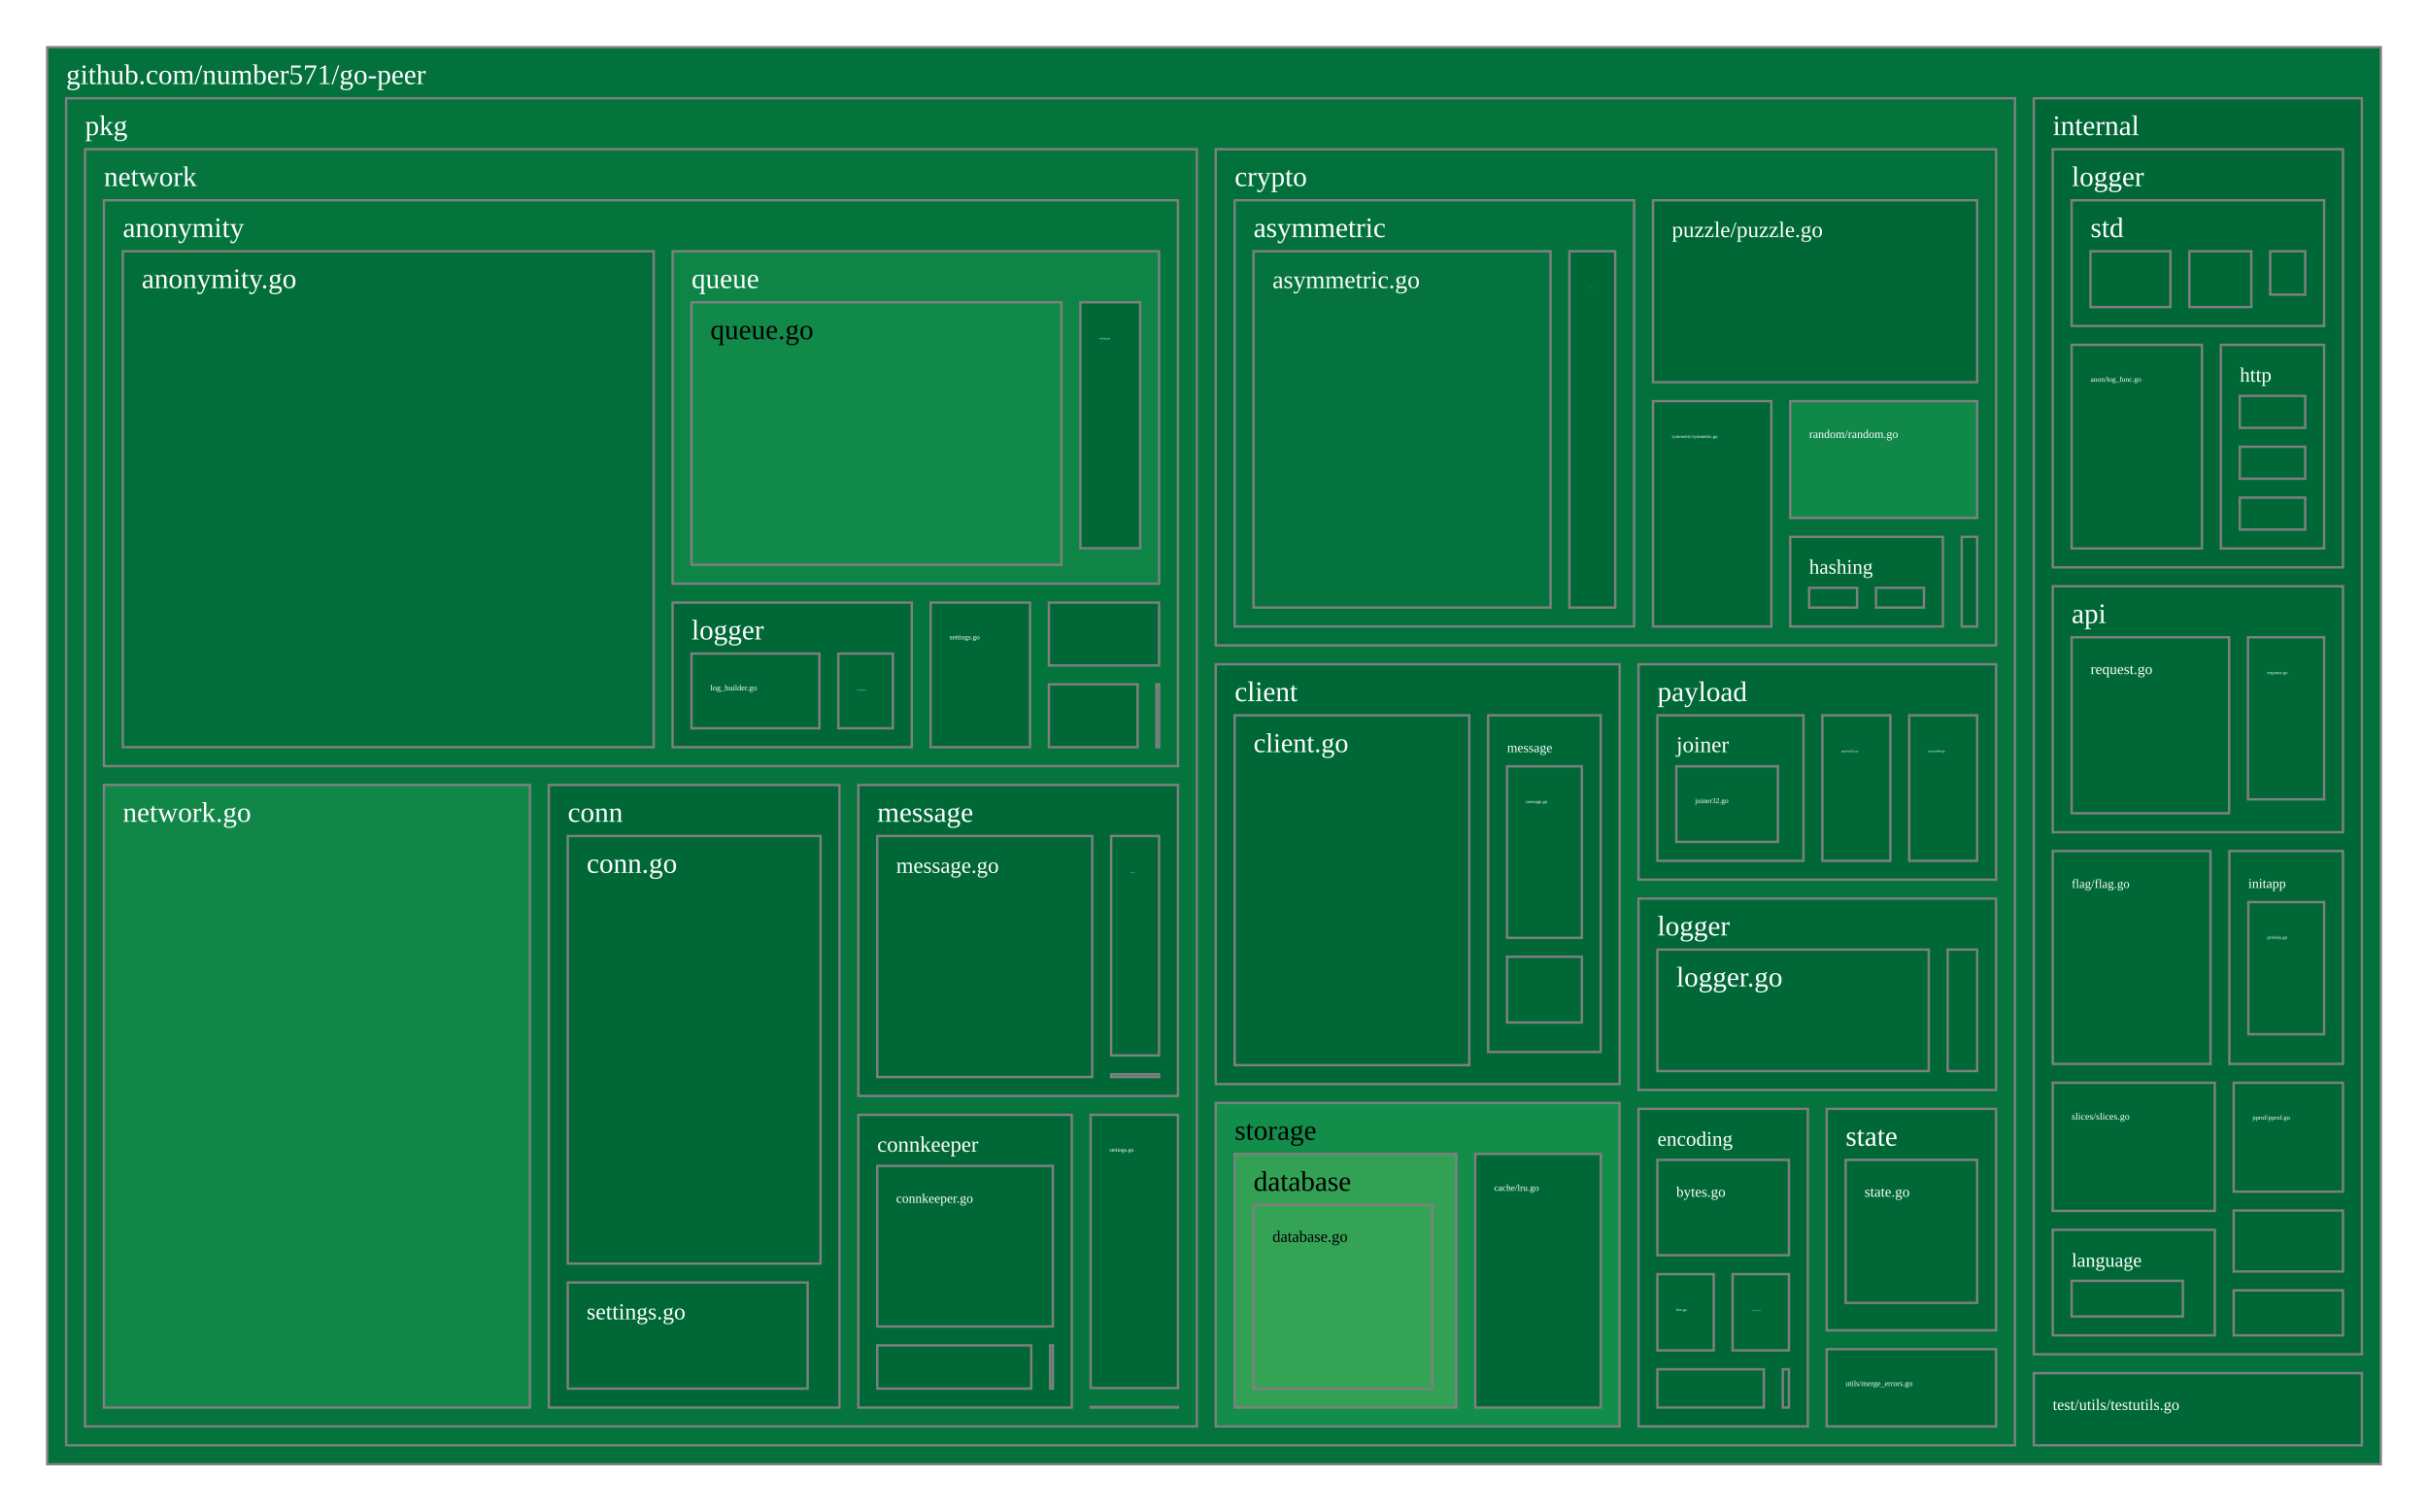
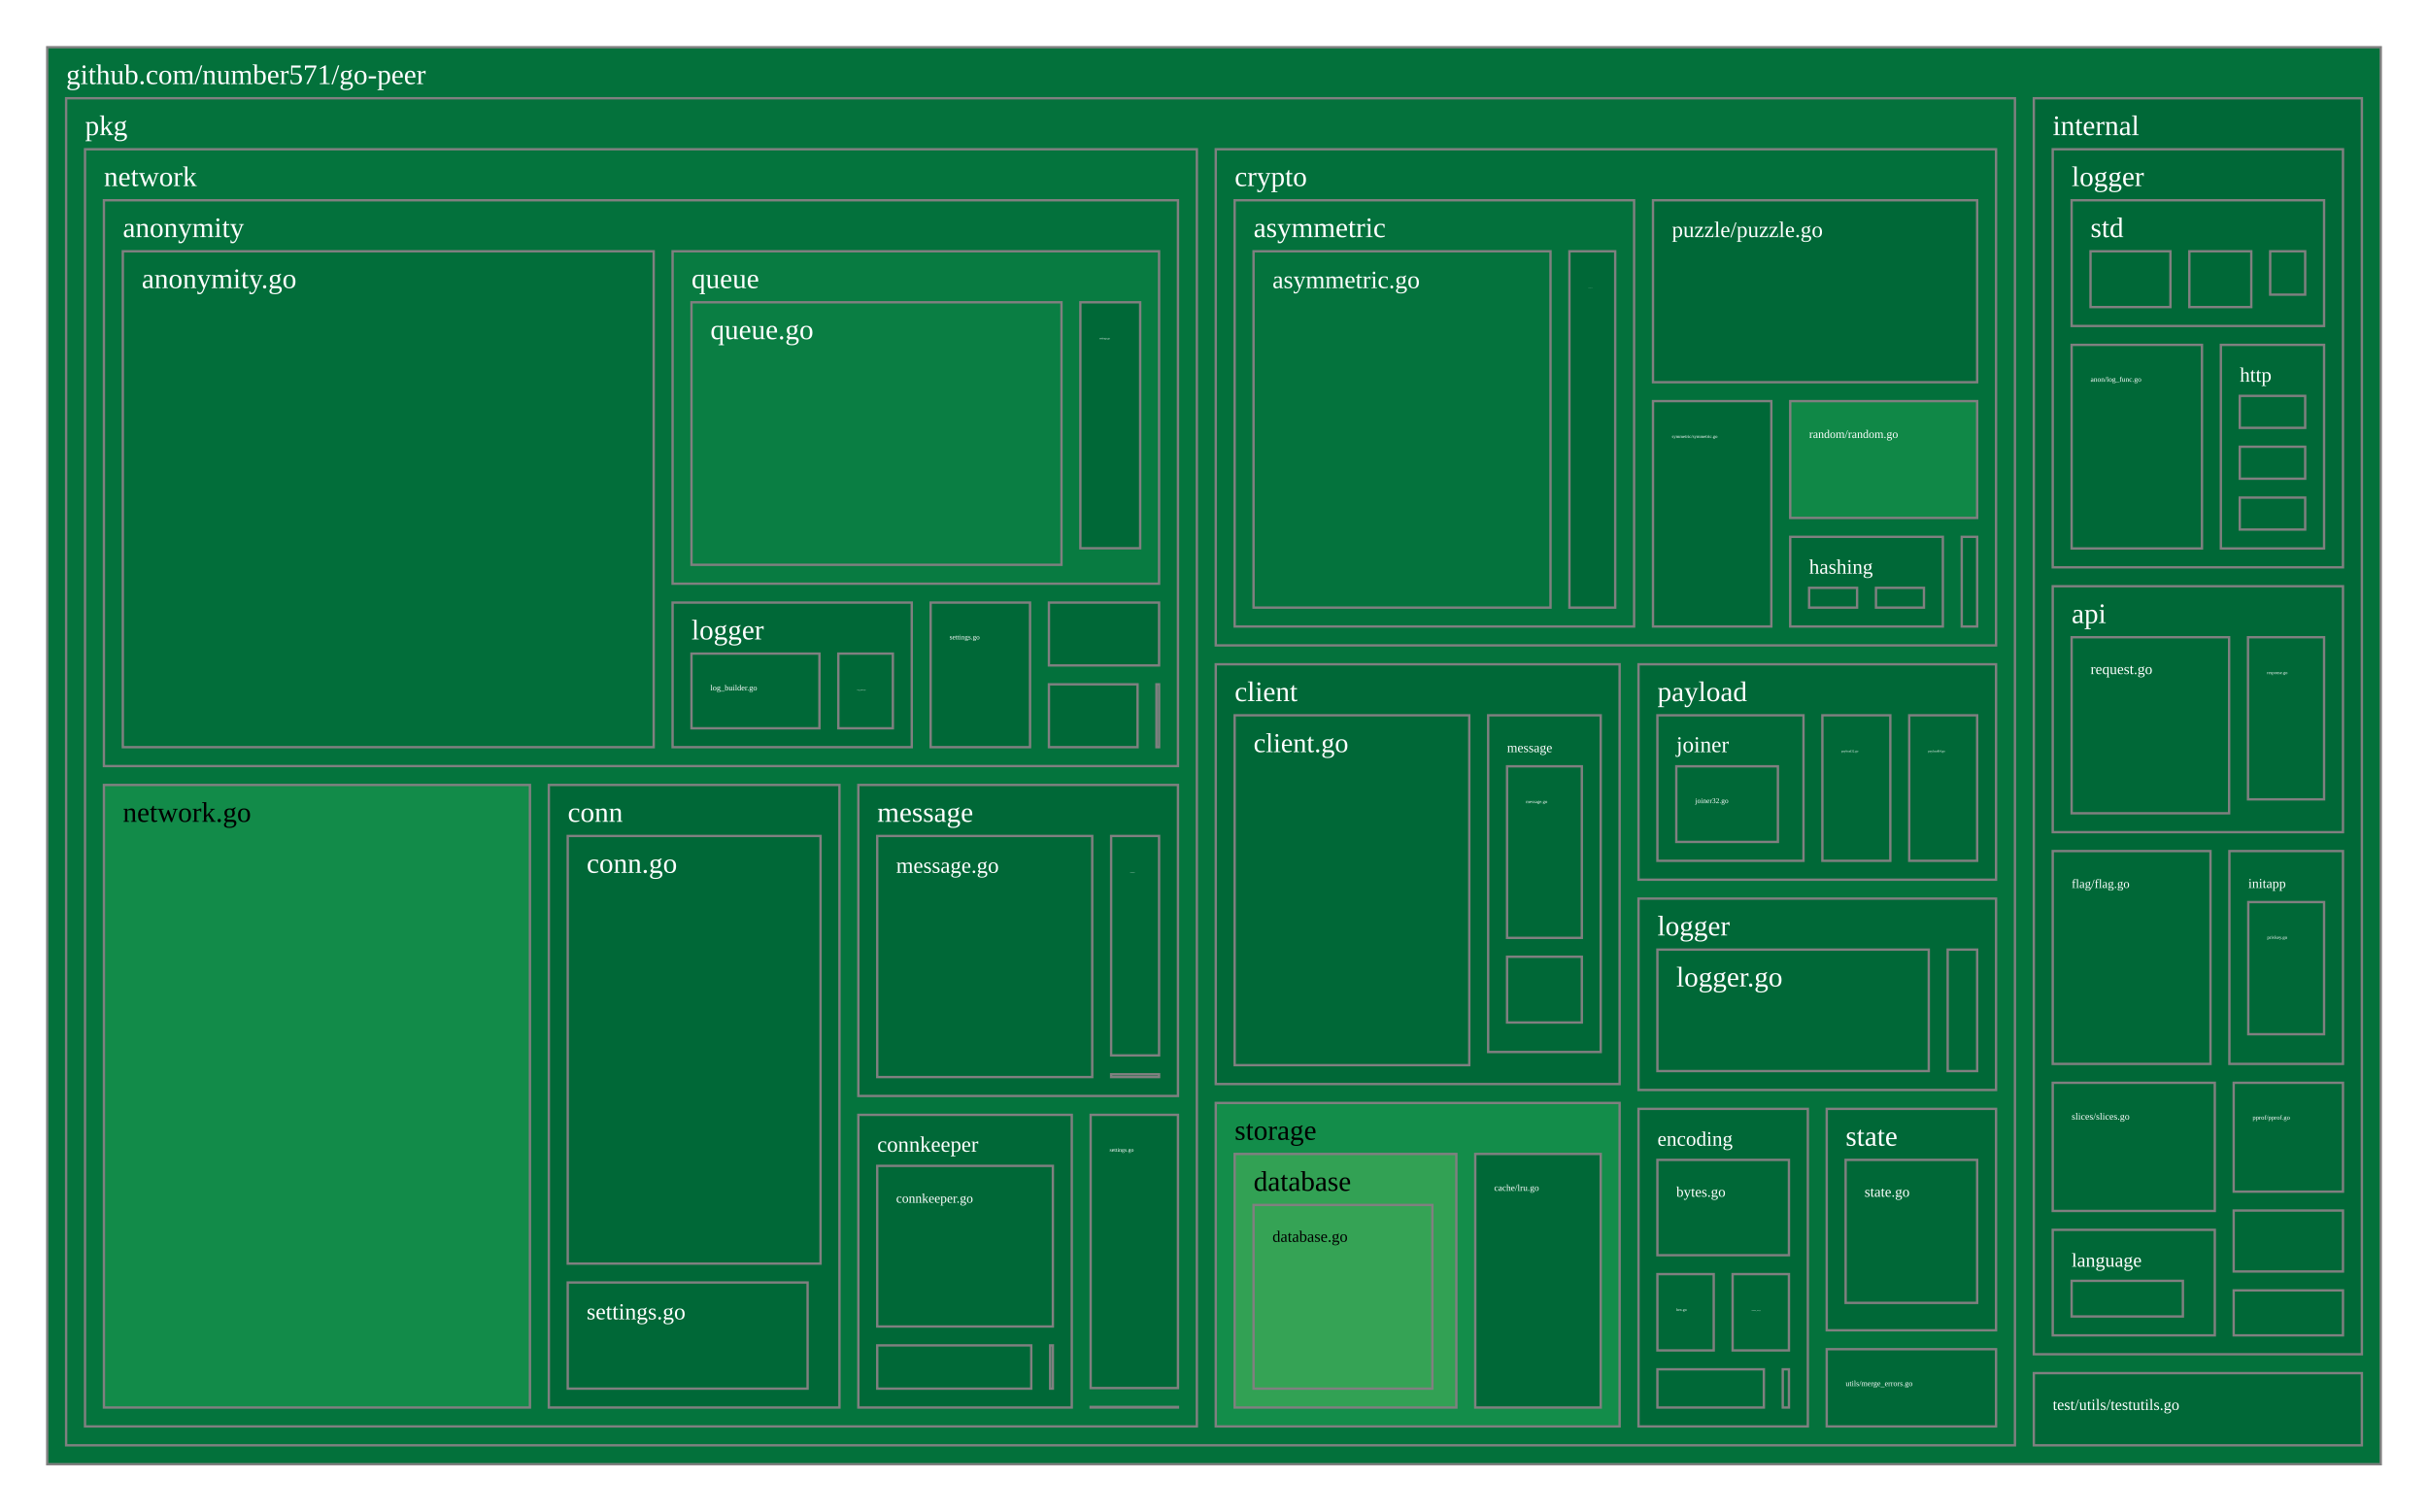
<svg xmlns="http://www.w3.org/2000/svg" viewBox="0 0 1028 640" style="background: white none repeat scroll 0% 0%;">
  <g>
-     <rect x="20" y="20" width="988" height="600" style="fill: rgb(3, 113, 60);opacity:1;fill-opacity:1.00;stroke:rgb(128,128,128);stroke-width:1px;stroke-opacity:1.00;" />
+     <rect x="20" y="20" width="988" height="600" style="fill: rgb(3, 113, 59);opacity:1;fill-opacity:1.00;stroke:rgb(128,128,128);stroke-width:1px;stroke-opacity:1.00;" />
    <text data-notex="1" text-anchor="start" transform="translate(28,35.6) scale(1)" style="font-family: Open Sans, verdana, arial, sans-serif !important; font-size: 12px; fill: rgb(255, 255, 255); fill-opacity: 1.00; white-space: pre;" data-math="N">github.com/number571/go-peer</text>
  </g>
  <g>
    <rect x="861.113" y="41.6" width="138.887" height="531.84" style="fill: rgb(0, 104, 55);opacity:1;fill-opacity:1.00;stroke:rgb(128,128,128);stroke-width:1px;stroke-opacity:1.00;" />
    <text data-notex="1" text-anchor="start" transform="translate(869.113,57.2) scale(1)" style="font-family: Open Sans, verdana, arial, sans-serif !important; font-size: 12px; fill: rgb(255, 255, 255); fill-opacity: 1.00; white-space: pre;" data-math="N">internal</text>
  </g>
  <g>
-     <rect x="28" y="41.6" width="825.113" height="570.4" style="fill: rgb(4, 115, 60);opacity:1;fill-opacity:1.00;stroke:rgb(128,128,128);stroke-width:1px;stroke-opacity:1.00;" />
+     <rect x="28" y="41.6" width="825.113" height="570.4" style="fill: rgb(4, 114, 60);opacity:1;fill-opacity:1.00;stroke:rgb(128,128,128);stroke-width:1px;stroke-opacity:1.00;" />
    <text data-notex="1" text-anchor="start" transform="translate(36,57.2) scale(1)" style="font-family: Open Sans, verdana, arial, sans-serif !important; font-size: 12px; fill: rgb(255, 255, 255); fill-opacity: 1.00; white-space: pre;" data-math="N">pkg</text>
  </g>
  <g>
    <rect x="861.113" y="581.44" width="138.887" height="30.56" style="fill: rgb(0, 104, 55);opacity:1;fill-opacity:1.00;stroke:rgb(128,128,128);stroke-width:1px;stroke-opacity:1.00;" />
    <text data-notex="1" text-anchor="start" transform="translate(869.113,597.04) scale(0.556553)" style="font-family: Open Sans, verdana, arial, sans-serif !important; font-size: 12px; fill: rgb(255, 255, 255); fill-opacity: 1.00; white-space: pre;" data-math="N">test/utils/testutils.go</text>
  </g>
  <g>
    <rect x="869.113" y="248.232" width="122.887" height="104.141" style="fill: rgb(0, 104, 55);opacity:1;fill-opacity:1.00;stroke:rgb(128,128,128);stroke-width:1px;stroke-opacity:1.00;" />
    <text data-notex="1" text-anchor="start" transform="translate(877.113,263.8321) scale(1)" style="font-family: Open Sans, verdana, arial, sans-serif !important; font-size: 12px; fill: rgb(255, 255, 255); fill-opacity: 1.00; white-space: pre;" data-math="N">api</text>
  </g>
  <g>
    <rect x="945.73" y="546.394" width="46.27" height="19.046" style="fill: rgb(0, 104, 55);opacity:1;fill-opacity:1.00;stroke:rgb(128,128,128);stroke-width:1px;stroke-opacity:1.00;" />
  </g>
  <g>
    <rect x="945.73" y="512.587" width="46.27" height="25.807" style="fill: rgb(0, 104, 55);opacity:1;fill-opacity:1.00;stroke:rgb(128,128,128);stroke-width:1px;stroke-opacity:1.00;" />
  </g>
  <g>
    <rect x="869.113" y="360.373" width="66.793" height="90.123" style="fill: rgb(0, 104, 55);opacity:1;fill-opacity:1.00;stroke:rgb(128,128,128);stroke-width:1px;stroke-opacity:1.00;" />
    <text data-notex="1" text-anchor="start" transform="translate(877.113,375.9727) scale(0.440908)" style="font-family: Open Sans, verdana, arial, sans-serif !important; font-size: 12px; fill: rgb(255, 255, 255); fill-opacity: 1.00; white-space: pre;" data-math="N">flag/flag.go</text>
  </g>
  <g>
    <rect x="943.906" y="360.373" width="48.094" height="90.123" style="fill: rgb(0, 104, 55);opacity:1;fill-opacity:1.00;stroke:rgb(128,128,128);stroke-width:1px;stroke-opacity:1.00;" />
    <text data-notex="1" text-anchor="start" transform="translate(951.9056,375.9727) scale(0.477596)" style="font-family: Open Sans, verdana, arial, sans-serif !important; font-size: 12px; fill: rgb(255, 255, 255); fill-opacity: 1.00; white-space: pre;" data-math="N">initapp</text>
  </g>
  <g>
    <rect x="869.113" y="520.757" width="68.617" height="44.683" style="fill: rgb(0, 104, 55);opacity:1;fill-opacity:1.00;stroke:rgb(128,128,128);stroke-width:1px;stroke-opacity:1.00;" />
    <text data-notex="1" text-anchor="start" transform="translate(877.113,536.3573) scale(0.685114)" style="font-family: Open Sans, verdana, arial, sans-serif !important; font-size: 12px; fill: rgb(255, 255, 255); fill-opacity: 1.00; white-space: pre;" data-math="N">language</text>
  </g>
  <g>
    <rect x="869.113" y="63.2" width="122.887" height="177.032" style="fill: rgb(0, 104, 55);opacity:1;fill-opacity:1.00;stroke:rgb(128,128,128);stroke-width:1px;stroke-opacity:1.00;" />
    <text data-notex="1" text-anchor="start" transform="translate(877.113,78.8) scale(1)" style="font-family: Open Sans, verdana, arial, sans-serif !important; font-size: 12px; fill: rgb(255, 255, 255); fill-opacity: 1.00; white-space: pre;" data-math="N">logger</text>
  </g>
  <g>
    <rect x="945.73" y="458.496" width="46.27" height="46.091" style="fill: rgb(0, 104, 55);opacity:1;fill-opacity:1.00;stroke:rgb(128,128,128);stroke-width:1px;stroke-opacity:1.00;" />
    <text data-notex="1" text-anchor="start" transform="translate(953.7298,474.0958) scale(0.225225)" style="font-family: Open Sans, verdana, arial, sans-serif !important; font-size: 12px; fill: rgb(255, 255, 255); fill-opacity: 1.00; white-space: pre;" data-math="N">pprof/pprof.go</text>
  </g>
  <g>
    <rect x="869.113" y="458.496" width="68.617" height="54.261" style="fill: rgb(0, 104, 55);opacity:1;fill-opacity:1.00;stroke:rgb(128,128,128);stroke-width:1px;stroke-opacity:1.00;" />
    <text data-notex="1" text-anchor="start" transform="translate(877.113,474.0958) scale(0.342557)" style="font-family: Open Sans, verdana, arial, sans-serif !important; font-size: 12px; fill: rgb(255, 255, 255); fill-opacity: 1.00; white-space: pre;" data-math="N">slices/slices.go</text>
  </g>
  <g>
    <rect x="514.743" y="281.282" width="170.993" height="177.746" style="fill: rgb(0, 104, 55);opacity:1;fill-opacity:1.00;stroke:rgb(128,128,128);stroke-width:1px;stroke-opacity:1.00;" />
    <text data-notex="1" text-anchor="start" transform="translate(522.7425,296.8821) scale(1)" style="font-family: Open Sans, verdana, arial, sans-serif !important; font-size: 12px; fill: rgb(255, 255, 255); fill-opacity: 1.00; white-space: pre;" data-math="N">client</text>
  </g>
  <g>
    <rect x="514.743" y="63.2" width="330.37" height="210.082" style="fill: rgb(2, 112, 59);opacity:1;fill-opacity:1.00;stroke:rgb(128,128,128);stroke-width:1px;stroke-opacity:1.00;" />
    <text data-notex="1" text-anchor="start" transform="translate(522.7425,78.8) scale(1)" style="font-family: Open Sans, verdana, arial, sans-serif !important; font-size: 12px; fill: rgb(255, 255, 255); fill-opacity: 1.00; white-space: pre;" data-math="N">crypto</text>
  </g>
  <g>
    <rect x="693.736" y="469.537" width="71.689" height="134.463" style="fill: rgb(0, 104, 55);opacity:1;fill-opacity:1.00;stroke:rgb(128,128,128);stroke-width:1px;stroke-opacity:1.00;" />
    <text data-notex="1" text-anchor="start" transform="translate(701.7356,485.1369) scale(0.725113)" style="font-family: Open Sans, verdana, arial, sans-serif !important; font-size: 12px; fill: rgb(255, 255, 255); fill-opacity: 1.00; white-space: pre;" data-math="N">encoding</text>
  </g>
  <g>
    <rect x="693.736" y="380.497" width="151.377" height="81.039" style="fill: rgb(0, 104, 55);opacity:1;fill-opacity:1.00;stroke:rgb(128,128,128);stroke-width:1px;stroke-opacity:1.00;" />
    <text data-notex="1" text-anchor="start" transform="translate(701.7356,396.0975) scale(1)" style="font-family: Open Sans, verdana, arial, sans-serif !important; font-size: 12px; fill: rgb(255, 255, 255); fill-opacity: 1.00; white-space: pre;" data-math="N">logger</text>
  </g>
  <g>
-     <rect x="36" y="63.2" width="470.743" height="540.8" style="fill: rgb(5, 116, 61);opacity:1;fill-opacity:1.00;stroke:rgb(128,128,128);stroke-width:1px;stroke-opacity:1.00;" />
+     <rect x="36" y="63.2" width="470.743" height="540.8" style="fill: rgb(4, 116, 61);opacity:1;fill-opacity:1.00;stroke:rgb(128,128,128);stroke-width:1px;stroke-opacity:1.00;" />
    <text data-notex="1" text-anchor="start" transform="translate(44,78.8) scale(1)" style="font-family: Open Sans, verdana, arial, sans-serif !important; font-size: 12px; fill: rgb(255, 255, 255); fill-opacity: 1.00; white-space: pre;" data-math="N">network</text>
  </g>
  <g>
    <rect x="693.736" y="281.282" width="151.377" height="91.215" style="fill: rgb(0, 104, 55);opacity:1;fill-opacity:1.00;stroke:rgb(128,128,128);stroke-width:1px;stroke-opacity:1.00;" />
    <text data-notex="1" text-anchor="start" transform="translate(701.7356,296.8821) scale(1)" style="font-family: Open Sans, verdana, arial, sans-serif !important; font-size: 12px; fill: rgb(255, 255, 255); fill-opacity: 1.00; white-space: pre;" data-math="N">payload</text>
  </g>
  <g>
    <rect x="773.424" y="469.537" width="71.689" height="93.759" style="fill: rgb(0, 104, 55);opacity:1;fill-opacity:1.00;stroke:rgb(128,128,128);stroke-width:1px;stroke-opacity:1.00;" />
    <text data-notex="1" text-anchor="start" transform="translate(781.4243,485.1369) scale(1)" style="font-family: Open Sans, verdana, arial, sans-serif !important; font-size: 12px; fill: rgb(255, 255, 255); fill-opacity: 1.00; white-space: pre;" data-math="N">state</text>
  </g>
  <g>
    <rect x="514.743" y="467.028" width="170.993" height="136.972" style="fill: rgb(19, 141, 74);opacity:1;fill-opacity:1.00;stroke:rgb(128,128,128);stroke-width:1px;stroke-opacity:1.00;" />
    <text data-notex="1" text-anchor="start" transform="translate(522.7425,482.6278) scale(1)" style="font-family: Open Sans, verdana, arial, sans-serif !important; font-size: 12px; fill: rgb(0, 0, 0); fill-opacity: 1.00; white-space: pre;" data-math="N">storage</text>
  </g>
  <g>
    <rect x="773.424" y="571.296" width="71.689" height="32.704" style="fill: rgb(0, 104, 55);opacity:1;fill-opacity:1.00;stroke:rgb(128,128,128);stroke-width:1px;stroke-opacity:1.00;" />
    <text data-notex="1" text-anchor="start" transform="translate(781.4243,586.8963) scale(0.276234)" style="font-family: Open Sans, verdana, arial, sans-serif !important; font-size: 12px; fill: rgb(255, 255, 255); fill-opacity: 1.00; white-space: pre;" data-math="N">utils/merge_errors.go</text>
  </g>
  <g>
    <rect x="877.113" y="269.832" width="66.677" height="74.541" style="fill: rgb(0, 104, 55);opacity:1;fill-opacity:1.00;stroke:rgb(128,128,128);stroke-width:1px;stroke-opacity:1.00;" />
    <text data-notex="1" text-anchor="start" transform="translate(885.113,285.4321) scale(0.527881)" style="font-family: Open Sans, verdana, arial, sans-serif !important; font-size: 12px; fill: rgb(255, 255, 255); fill-opacity: 1.00; white-space: pre;" data-math="N">request.go</text>
  </g>
  <g>
    <rect x="951.79" y="269.832" width="32.21" height="68.645" style="fill: rgb(0, 104, 55);opacity:1;fill-opacity:1.00;stroke:rgb(128,128,128);stroke-width:1px;stroke-opacity:1.00;" />
    <text data-notex="1" text-anchor="start" transform="translate(959.7895,285.4321) scale(0.153508)" style="font-family: Open Sans, verdana, arial, sans-serif !important; font-size: 12px; fill: rgb(255, 255, 255); fill-opacity: 1.00; white-space: pre;" data-math="N">response.go</text>
  </g>
  <g>
    <rect x="951.906" y="381.973" width="32.094" height="55.955" style="fill: rgb(0, 104, 55);opacity:1;fill-opacity:1.00;stroke:rgb(128,128,128);stroke-width:1px;stroke-opacity:1.00;" />
    <text data-notex="1" text-anchor="start" transform="translate(959.9056,397.5727) scale(0.16765)" style="font-family: Open Sans, verdana, arial, sans-serif !important; font-size: 12px; fill: rgb(255, 255, 255); fill-opacity: 1.00; white-space: pre;" data-math="N">privkey.go</text>
  </g>
  <g>
    <rect x="877.113" y="542.357" width="47.106" height="15.083" style="fill: rgb(0, 104, 55);opacity:1;fill-opacity:1.00;stroke:rgb(128,128,128);stroke-width:1px;stroke-opacity:1.00;" />
  </g>
  <g>
    <rect x="877.113" y="146.031" width="55.188" height="86.201" style="fill: rgb(0, 104, 55);opacity:1;fill-opacity:1.00;stroke:rgb(128,128,128);stroke-width:1px;stroke-opacity:1.00;" />
    <text data-notex="1" text-anchor="start" transform="translate(885.113,161.6308) scale(0.255129)" style="font-family: Open Sans, verdana, arial, sans-serif !important; font-size: 12px; fill: rgb(255, 255, 255); fill-opacity: 1.00; white-space: pre;" data-math="N">anon/log_func.go</text>
  </g>
  <g>
    <rect x="940.301" y="146.031" width="43.699" height="86.201" style="fill: rgb(0, 104, 55);opacity:1;fill-opacity:1.00;stroke:rgb(128,128,128);stroke-width:1px;stroke-opacity:1.00;" />
    <text data-notex="1" text-anchor="start" transform="translate(948.3008,161.6308) scale(0.721332)" style="font-family: Open Sans, verdana, arial, sans-serif !important; font-size: 12px; fill: rgb(255, 255, 255); fill-opacity: 1.00; white-space: pre;" data-math="N">http</text>
  </g>
  <g>
    <rect x="877.113" y="84.8" width="106.887" height="53.231" style="fill: rgb(0, 104, 55);opacity:1;fill-opacity:1.00;stroke:rgb(128,128,128);stroke-width:1px;stroke-opacity:1.00;" />
    <text data-notex="1" text-anchor="start" transform="translate(885.113,100.4) scale(1)" style="font-family: Open Sans, verdana, arial, sans-serif !important; font-size: 12px; fill: rgb(255, 255, 255); fill-opacity: 1.00; white-space: pre;" data-math="N">std</text>
  </g>
  <g>
    <rect x="522.743" y="302.882" width="99.337" height="148.146" style="fill: rgb(0, 104, 55);opacity:1;fill-opacity:1.00;stroke:rgb(128,128,128);stroke-width:1px;stroke-opacity:1.00;" />
    <text data-notex="1" text-anchor="start" transform="translate(530.7425,318.4821) scale(0.964548)" style="font-family: Open Sans, verdana, arial, sans-serif !important; font-size: 12px; fill: rgb(255, 255, 255); fill-opacity: 1.00; white-space: pre;" data-math="N">client.go</text>
  </g>
  <g>
    <rect x="630.079" y="302.882" width="47.656" height="142.569" style="fill: rgb(0, 104, 55);opacity:1;fill-opacity:1.00;stroke:rgb(128,128,128);stroke-width:1px;stroke-opacity:1.00;" />
    <text data-notex="1" text-anchor="start" transform="translate(638.0794,318.4821) scale(0.471074)" style="font-family: Open Sans, verdana, arial, sans-serif !important; font-size: 12px; fill: rgb(255, 255, 255); fill-opacity: 1.00; white-space: pre;" data-math="N">message</text>
  </g>
  <g>
    <rect x="522.743" y="84.8" width="169.127" height="180.482" style="fill: rgb(3, 113, 60);opacity:1;fill-opacity:1.00;stroke:rgb(128,128,128);stroke-width:1px;stroke-opacity:1.00;" />
    <text data-notex="1" text-anchor="start" transform="translate(530.7425,100.4) scale(1)" style="font-family: Open Sans, verdana, arial, sans-serif !important; font-size: 12px; fill: rgb(255, 255, 255); fill-opacity: 1.00; white-space: pre;" data-math="N">asymmetric</text>
  </g>
  <g>
    <rect x="757.967" y="227.311" width="64.622" height="37.971" style="fill: rgb(0, 104, 55);opacity:1;fill-opacity:1.00;stroke:rgb(128,128,128);stroke-width:1px;stroke-opacity:1.00;" />
    <text data-notex="1" text-anchor="start" transform="translate(765.9667,242.9109) scale(0.72354)" style="font-family: Open Sans, verdana, arial, sans-serif !important; font-size: 12px; fill: rgb(255, 255, 255); fill-opacity: 1.00; white-space: pre;" data-math="N">hashing</text>
  </g>
  <g>
    <rect x="830.589" y="227.311" width="6.524" height="37.971" style="fill: rgb(0, 104, 55);opacity:1;fill-opacity:1.00;stroke:rgb(128,128,128);stroke-width:1px;stroke-opacity:1.00;" />
  </g>
  <g>
    <rect x="699.869" y="84.8" width="137.244" height="77.047" style="fill: rgb(0, 104, 55);opacity:1;fill-opacity:1.00;stroke:rgb(128,128,128);stroke-width:1px;stroke-opacity:1.00;" />
    <text data-notex="1" text-anchor="start" transform="translate(707.8691,100.4) scale(0.789348)" style="font-family: Open Sans, verdana, arial, sans-serif !important; font-size: 12px; fill: rgb(255, 255, 255); fill-opacity: 1.00; white-space: pre;" data-math="N">puzzle/puzzle.go</text>
  </g>
  <g>
    <rect x="757.967" y="169.847" width="79.146" height="49.464" style="fill: rgb(16, 136, 71);opacity:1;fill-opacity:1.00;stroke:rgb(128,128,128);stroke-width:1px;stroke-opacity:1.00;" />
    <text data-notex="1" text-anchor="start" transform="translate(765.9667,185.4468) scale(0.411109)" style="font-family: Open Sans, verdana, arial, sans-serif !important; font-size: 12px; fill: rgb(255, 255, 255); fill-opacity: 1.00; white-space: pre;" data-math="N">random/random.go</text>
  </g>
  <g>
    <rect x="699.869" y="169.847" width="50.098" height="95.435" style="fill: rgb(0, 104, 55);opacity:1;fill-opacity:1.00;stroke:rgb(128,128,128);stroke-width:1px;stroke-opacity:1.00;" />
    <text data-notex="1" text-anchor="start" transform="translate(707.8691,185.4468) scale(0.161447)" style="font-family: Open Sans, verdana, arial, sans-serif !important; font-size: 12px; fill: rgb(255, 255, 255); fill-opacity: 1.00; white-space: pre;" data-math="N">symmetric/symmetric.go</text>
  </g>
  <g>
    <rect x="701.736" y="491.137" width="55.689" height="40.37" style="fill: rgb(0, 104, 55);opacity:1;fill-opacity:1.00;stroke:rgb(128,128,128);stroke-width:1px;stroke-opacity:1.00;" />
    <text data-notex="1" text-anchor="start" transform="translate(709.7356,506.7369) scale(0.51678)" style="font-family: Open Sans, verdana, arial, sans-serif !important; font-size: 12px; fill: rgb(255, 255, 255); fill-opacity: 1.00; white-space: pre;" data-math="N">bytes.go</text>
  </g>
  <g>
    <rect x="754.81" y="579.815" width="2.615" height="16.185" style="fill: rgb(0, 104, 55);opacity:1;fill-opacity:1.00;stroke:rgb(128,128,128);stroke-width:1px;stroke-opacity:1.00;" />
  </g>
  <g>
    <rect x="701.736" y="539.507" width="23.844" height="32.308" style="fill: rgb(0, 104, 55);opacity:1;fill-opacity:1.00;stroke:rgb(128,128,128);stroke-width:1px;stroke-opacity:1.00;" />
    <text data-notex="1" text-anchor="start" transform="translate(709.7356,555.1068) scale(0.136187)" style="font-family: Open Sans, verdana, arial, sans-serif !important; font-size: 12px; fill: rgb(255, 255, 255); fill-opacity: 1.00; white-space: pre;" data-math="N">hex.go</text>
  </g>
  <g>
    <rect x="733.58" y="539.507" width="23.844" height="32.308" style="fill: rgb(0, 104, 55);opacity:1;fill-opacity:1.00;stroke:rgb(128,128,128);stroke-width:1px;stroke-opacity:1.00;" />
    <text data-notex="1" text-anchor="start" transform="translate(741.5799,555.1068) scale(0.048066)" style="font-family: Open Sans, verdana, arial, sans-serif !important; font-size: 12px; fill: rgb(255, 255, 255); fill-opacity: 1.00; white-space: pre;" data-math="N">serialize_json.go</text>
  </g>
  <g>
    <rect x="701.736" y="579.815" width="45.074" height="16.185" style="fill: rgb(0, 104, 55);opacity:1;fill-opacity:1.00;stroke:rgb(128,128,128);stroke-width:1px;stroke-opacity:1.00;" />
  </g>
  <g>
    <rect x="701.736" y="402.097" width="114.895" height="51.439" style="fill: rgb(0, 104, 55);opacity:1;fill-opacity:1.00;stroke:rgb(128,128,128);stroke-width:1px;stroke-opacity:1.00;" />
    <text data-notex="1" text-anchor="start" transform="translate(709.7356,417.6975) scale(1)" style="font-family: Open Sans, verdana, arial, sans-serif !important; font-size: 12px; fill: rgb(255, 255, 255); fill-opacity: 1.00; white-space: pre;" data-math="N">logger.go</text>
  </g>
  <g>
    <rect x="824.631" y="402.097" width="12.482" height="51.439" style="fill: rgb(0, 104, 55);opacity:1;fill-opacity:1.00;stroke:rgb(128,128,128);stroke-width:1px;stroke-opacity:1.00;" />
  </g>
  <g>
-     <rect x="44" y="84.8" width="454.743" height="239.581" style="fill: rgb(4, 116, 61);opacity:1;fill-opacity:1.00;stroke:rgb(128,128,128);stroke-width:1px;stroke-opacity:1.00;" />
+     <rect x="44" y="84.8" width="454.743" height="239.581" style="fill: rgb(3, 113, 60);opacity:1;fill-opacity:1.00;stroke:rgb(128,128,128);stroke-width:1px;stroke-opacity:1.00;" />
    <text data-notex="1" text-anchor="start" transform="translate(52,100.4) scale(1)" style="font-family: Open Sans, verdana, arial, sans-serif !important; font-size: 12px; fill: rgb(255, 255, 255); fill-opacity: 1.00; white-space: pre;" data-math="N">anonymity</text>
  </g>
  <g>
    <rect x="232.373" y="332.381" width="123.042" height="263.619" style="fill: rgb(0, 104, 55);opacity:1;fill-opacity:1.00;stroke:rgb(128,128,128);stroke-width:1px;stroke-opacity:1.00;" />
    <text data-notex="1" text-anchor="start" transform="translate(240.3731,347.9815) scale(1)" style="font-family: Open Sans, verdana, arial, sans-serif !important; font-size: 12px; fill: rgb(255, 255, 255); fill-opacity: 1.00; white-space: pre;" data-math="N">conn</text>
  </g>
  <g>
    <rect x="363.415" y="472.071" width="90.362" height="123.929" style="fill: rgb(0, 104, 55);opacity:1;fill-opacity:1.00;stroke:rgb(128,128,128);stroke-width:1px;stroke-opacity:1.00;" />
    <text data-notex="1" text-anchor="start" transform="translate(371.4152,487.671) scale(0.774603)" style="font-family: Open Sans, verdana, arial, sans-serif !important; font-size: 12px; fill: rgb(255, 255, 255); fill-opacity: 1.00; white-space: pre;" data-math="N">connkeeper</text>
  </g>
  <g>
    <rect x="461.777" y="595.754" width="36.965" height="0.246" style="fill: rgb(0, 104, 55);opacity:1;fill-opacity:1.00;stroke:rgb(128,128,128);stroke-width:1px;stroke-opacity:1.00;" />
  </g>
  <g>
    <rect x="363.415" y="332.381" width="135.327" height="131.69" style="fill: rgb(0, 104, 55);opacity:1;fill-opacity:1.00;stroke:rgb(128,128,128);stroke-width:1px;stroke-opacity:1.00;" />
    <text data-notex="1" text-anchor="start" transform="translate(371.4152,347.9815) scale(1)" style="font-family: Open Sans, verdana, arial, sans-serif !important; font-size: 12px; fill: rgb(255, 255, 255); fill-opacity: 1.00; white-space: pre;" data-math="N">message</text>
  </g>
  <g>
-     <rect x="44" y="332.381" width="180.373" height="263.619" style="fill: rgb(16, 135, 71);opacity:1;fill-opacity:1.00;stroke:rgb(128,128,128);stroke-width:1px;stroke-opacity:1.00;" />
-     <text data-notex="1" text-anchor="start" transform="translate(52,347.9815) scale(1)" style="font-family: Open Sans, verdana, arial, sans-serif !important; font-size: 12px; fill: rgb(255, 255, 255); fill-opacity: 1.00; white-space: pre;" data-math="N">network.go</text>
+     <rect x="44" y="332.381" width="180.373" height="263.619" style="fill: rgb(18, 139, 73);opacity:1;fill-opacity:1.00;stroke:rgb(128,128,128);stroke-width:1px;stroke-opacity:1.00;" />
+     <text data-notex="1" text-anchor="start" transform="translate(52,347.9815) scale(1)" style="font-family: Open Sans, verdana, arial, sans-serif !important; font-size: 12px; fill: rgb(0, 0, 0); fill-opacity: 1.00; white-space: pre;" data-math="N">network.go</text>
  </g>
  <g>
    <rect x="461.777" y="472.071" width="36.965" height="115.683" style="fill: rgb(0, 104, 55);opacity:1;fill-opacity:1.00;stroke:rgb(128,128,128);stroke-width:1px;stroke-opacity:1.00;" />
    <text data-notex="1" text-anchor="start" transform="translate(469.7771,487.671) scale(0.198536)" style="font-family: Open Sans, verdana, arial, sans-serif !important; font-size: 12px; fill: rgb(255, 255, 255); fill-opacity: 1.00; white-space: pre;" data-math="N">settings.go</text>
  </g>
  <g>
    <rect x="701.736" y="302.882" width="61.851" height="61.615" style="fill: rgb(0, 104, 55);opacity:1;fill-opacity:1.00;stroke:rgb(128,128,128);stroke-width:1px;stroke-opacity:1.00;" />
    <text data-notex="1" text-anchor="start" transform="translate(709.7356,318.4821) scale(0.796016)" style="font-family: Open Sans, verdana, arial, sans-serif !important; font-size: 12px; fill: rgb(255, 255, 255); fill-opacity: 1.00; white-space: pre;" data-math="N">joiner</text>
  </g>
  <g>
    <rect x="771.586" y="302.882" width="28.763" height="61.615" style="fill: rgb(0, 104, 55);opacity:1;fill-opacity:1.00;stroke:rgb(128,128,128);stroke-width:1px;stroke-opacity:1.00;" />
    <text data-notex="1" text-anchor="start" transform="translate(779.5861,318.4821) scale(0.110794)" style="font-family: Open Sans, verdana, arial, sans-serif !important; font-size: 12px; fill: rgb(255, 255, 255); fill-opacity: 1.00; white-space: pre;" data-math="N">payload32.go</text>
  </g>
  <g>
    <rect x="808.35" y="302.882" width="28.763" height="61.615" style="fill: rgb(0, 104, 55);opacity:1;fill-opacity:1.00;stroke:rgb(128,128,128);stroke-width:1px;stroke-opacity:1.00;" />
    <text data-notex="1" text-anchor="start" transform="translate(816.3496,318.4821) scale(0.110794)" style="font-family: Open Sans, verdana, arial, sans-serif !important; font-size: 12px; fill: rgb(255, 255, 255); fill-opacity: 1.00; white-space: pre;" data-math="N">payload64.go</text>
  </g>
  <g>
    <rect x="781.424" y="491.137" width="55.689" height="60.551" style="fill: rgb(0, 104, 55);opacity:1;fill-opacity:1.00;stroke:rgb(128,128,128);stroke-width:1px;stroke-opacity:1.00;" />
    <text data-notex="1" text-anchor="start" transform="translate(789.4243,506.7369) scale(0.51678)" style="font-family: Open Sans, verdana, arial, sans-serif !important; font-size: 12px; fill: rgb(255, 255, 255); fill-opacity: 1.00; white-space: pre;" data-math="N">state.go</text>
  </g>
  <g>
    <rect x="624.613" y="488.628" width="53.122" height="107.372" style="fill: rgb(0, 104, 55);opacity:1;fill-opacity:1.00;stroke:rgb(128,128,128);stroke-width:1px;stroke-opacity:1.00;" />
    <text data-notex="1" text-anchor="start" transform="translate(632.6132,504.2278) scale(0.322243)" style="font-family: Open Sans, verdana, arial, sans-serif !important; font-size: 12px; fill: rgb(255, 255, 255); fill-opacity: 1.00; white-space: pre;" data-math="N">cache/lru.go</text>
  </g>
  <g>
    <rect x="522.743" y="488.628" width="93.871" height="107.372" style="fill: rgb(50, 161, 84);opacity:1;fill-opacity:1.00;stroke:rgb(128,128,128);stroke-width:1px;stroke-opacity:1.00;" />
    <text data-notex="1" text-anchor="start" transform="translate(530.7425,504.2278) scale(1)" style="font-family: Open Sans, verdana, arial, sans-serif !important; font-size: 12px; fill: rgb(0, 0, 0); fill-opacity: 1.00; white-space: pre;" data-math="N">database</text>
  </g>
  <g>
    <rect x="948.301" y="167.631" width="27.699" height="13.534" style="fill: rgb(0, 104, 55);opacity:1;fill-opacity:1.00;stroke:rgb(128,128,128);stroke-width:1px;stroke-opacity:1.00;" />
  </g>
  <g>
    <rect x="948.301" y="189.165" width="27.699" height="13.534" style="fill: rgb(0, 104, 55);opacity:1;fill-opacity:1.00;stroke:rgb(128,128,128);stroke-width:1px;stroke-opacity:1.00;" />
  </g>
  <g>
    <rect x="948.301" y="210.698" width="27.699" height="13.534" style="fill: rgb(0, 104, 55);opacity:1;fill-opacity:1.00;stroke:rgb(128,128,128);stroke-width:1px;stroke-opacity:1.00;" />
  </g>
  <g>
    <rect x="961.18" y="106.4" width="14.82" height="18.359" style="fill: rgb(0, 104, 55);opacity:1;fill-opacity:1.00;stroke:rgb(128,128,128);stroke-width:1px;stroke-opacity:1.00;" />
  </g>
  <g>
    <rect x="885.113" y="106.4" width="33.837" height="23.631" style="fill: rgb(0, 104, 55);opacity:1;fill-opacity:1.00;stroke:rgb(128,128,128);stroke-width:1px;stroke-opacity:1.00;" />
  </g>
  <g>
    <rect x="926.95" y="106.4" width="26.23" height="23.631" style="fill: rgb(0, 104, 55);opacity:1;fill-opacity:1.00;stroke:rgb(128,128,128);stroke-width:1px;stroke-opacity:1.00;" />
  </g>
  <g>
    <rect x="638.079" y="324.482" width="31.656" height="72.646" style="fill: rgb(0, 104, 55);opacity:1;fill-opacity:1.00;stroke:rgb(128,128,128);stroke-width:1px;stroke-opacity:1.00;" />
    <text data-notex="1" text-anchor="start" transform="translate(646.0794,340.0821) scale(0.163085)" style="font-family: Open Sans, verdana, arial, sans-serif !important; font-size: 12px; fill: rgb(255, 255, 255); fill-opacity: 1.00; white-space: pre;" data-math="N">message.go</text>
  </g>
  <g>
    <rect x="638.079" y="405.128" width="31.656" height="27.843" style="fill: rgb(0, 104, 55);opacity:1;fill-opacity:1.00;stroke:rgb(128,128,128);stroke-width:1px;stroke-opacity:1.00;" />
  </g>
  <g>
    <rect x="530.743" y="106.4" width="125.735" height="150.882" style="fill: rgb(4, 115, 61);opacity:1;fill-opacity:1.00;stroke:rgb(128,128,128);stroke-width:1px;stroke-opacity:1.00;" />
    <text data-notex="1" text-anchor="start" transform="translate(538.7425,122) scale(0.879288)" style="font-family: Open Sans, verdana, arial, sans-serif !important; font-size: 12px; fill: rgb(255, 255, 255); fill-opacity: 1.00; white-space: pre;" data-math="N">asymmetric.go</text>
  </g>
  <g>
    <rect x="664.478" y="106.4" width="19.392" height="150.882" style="fill: rgb(0, 104, 55);opacity:1;fill-opacity:1.00;stroke:rgb(128,128,128);stroke-width:1px;stroke-opacity:1.00;" />
    <text data-notex="1" text-anchor="start" transform="translate(672.4776,122) scale(0.023552)" style="font-family: Open Sans, verdana, arial, sans-serif !important; font-size: 12px; fill: rgb(255, 255, 255); fill-opacity: 1.00; white-space: pre;" data-math="N">list_pubkeys.go</text>
  </g>
  <g>
    <rect x="765.967" y="248.911" width="20.311" height="8.371" style="fill: rgb(0, 104, 55);opacity:1;fill-opacity:1.00;stroke:rgb(128,128,128);stroke-width:1px;stroke-opacity:1.00;" />
  </g>
  <g>
    <rect x="794.278" y="248.911" width="20.311" height="8.371" style="fill: rgb(0, 104, 55);opacity:1;fill-opacity:1.00;stroke:rgb(128,128,128);stroke-width:1px;stroke-opacity:1.00;" />
  </g>
  <g>
    <rect x="444.111" y="255.158" width="46.632" height="26.612" style="fill: rgb(0, 104, 55);opacity:1;fill-opacity:1.00;stroke:rgb(128,128,128);stroke-width:1px;stroke-opacity:1.00;" />
  </g>
  <g>
    <rect x="52" y="106.4" width="224.769" height="209.981" style="fill: rgb(2, 110, 58);opacity:1;fill-opacity:1.00;stroke:rgb(128,128,128);stroke-width:1px;stroke-opacity:1.00;" />
    <text data-notex="1" text-anchor="start" transform="translate(60,122) scale(1)" style="font-family: Open Sans, verdana, arial, sans-serif !important; font-size: 12px; fill: rgb(255, 255, 255); fill-opacity: 1.00; white-space: pre;" data-math="N">anonymity.go</text>
  </g>
  <g>
    <rect x="489.637" y="289.77" width="1.105" height="26.612" style="fill: rgb(0, 104, 55);opacity:1;fill-opacity:1.00;stroke:rgb(128,128,128);stroke-width:1px;stroke-opacity:1.00;" />
  </g>
  <g>
    <rect x="444.111" y="289.77" width="37.526" height="26.612" style="fill: rgb(0, 104, 55);opacity:1;fill-opacity:1.00;stroke:rgb(128,128,128);stroke-width:1px;stroke-opacity:1.00;" />
  </g>
  <g>
    <rect x="284.769" y="255.158" width="101.263" height="61.224" style="fill: rgb(0, 104, 55);opacity:1;fill-opacity:1.00;stroke:rgb(128,128,128);stroke-width:1px;stroke-opacity:1.00;" />
    <text data-notex="1" text-anchor="start" transform="translate(292.7688,270.7576) scale(1)" style="font-family: Open Sans, verdana, arial, sans-serif !important; font-size: 12px; fill: rgb(255, 255, 255); fill-opacity: 1.00; white-space: pre;" data-math="N">logger</text>
  </g>
  <g>
-     <rect x="284.769" y="106.4" width="205.974" height="140.758" style="fill: rgb(14, 132, 70);opacity:1;fill-opacity:1.00;stroke:rgb(128,128,128);stroke-width:1px;stroke-opacity:1.00;" />
+     <rect x="284.769" y="106.4" width="205.974" height="140.758" style="fill: rgb(8, 123, 65);opacity:1;fill-opacity:1.00;stroke:rgb(128,128,128);stroke-width:1px;stroke-opacity:1.00;" />
    <text data-notex="1" text-anchor="start" transform="translate(292.7688,122) scale(1)" style="font-family: Open Sans, verdana, arial, sans-serif !important; font-size: 12px; fill: rgb(255, 255, 255); fill-opacity: 1.00; white-space: pre;" data-math="N">queue</text>
  </g>
  <g>
    <rect x="394.032" y="255.158" width="42.079" height="61.224" style="fill: rgb(0, 104, 55);opacity:1;fill-opacity:1.00;stroke:rgb(128,128,128);stroke-width:1px;stroke-opacity:1.00;" />
    <text data-notex="1" text-anchor="start" transform="translate(402.0319,270.7576) scale(0.24696)" style="font-family: Open Sans, verdana, arial, sans-serif !important; font-size: 12px; fill: rgb(255, 255, 255); fill-opacity: 1.00; white-space: pre;" data-math="N">settings.go</text>
  </g>
  <g>
    <rect x="240.373" y="353.981" width="107.042" height="181.077" style="fill: rgb(0, 104, 55);opacity:1;fill-opacity:1.00;stroke:rgb(128,128,128);stroke-width:1px;stroke-opacity:1.00;" />
    <text data-notex="1" text-anchor="start" transform="translate(248.3731,369.5815) scale(1)" style="font-family: Open Sans, verdana, arial, sans-serif !important; font-size: 12px; fill: rgb(255, 255, 255); fill-opacity: 1.00; white-space: pre;" data-math="N">conn.go</text>
  </g>
  <g>
    <rect x="240.373" y="543.058" width="101.564" height="44.942" style="fill: rgb(0, 104, 55);opacity:1;fill-opacity:1.00;stroke:rgb(128,128,128);stroke-width:1px;stroke-opacity:1.00;" />
    <text data-notex="1" text-anchor="start" transform="translate(248.3731,558.6584) scale(0.810264)" style="font-family: Open Sans, verdana, arial, sans-serif !important; font-size: 12px; fill: rgb(255, 255, 255); fill-opacity: 1.00; white-space: pre;" data-math="N">settings.go</text>
  </g>
  <g>
    <rect x="371.415" y="493.671" width="74.362" height="68.016" style="fill: rgb(0, 104, 55);opacity:1;fill-opacity:1.00;stroke:rgb(128,128,128);stroke-width:1px;stroke-opacity:1.00;" />
    <text data-notex="1" text-anchor="start" transform="translate(379.4152,509.271) scale(0.467643)" style="font-family: Open Sans, verdana, arial, sans-serif !important; font-size: 12px; fill: rgb(255, 255, 255); fill-opacity: 1.00; white-space: pre;" data-math="N">connkeeper.go</text>
  </g>
  <g>
    <rect x="444.626" y="569.687" width="1.151" height="18.313" style="fill: rgb(0, 104, 55);opacity:1;fill-opacity:1.00;stroke:rgb(128,128,128);stroke-width:1px;stroke-opacity:1.00;" />
  </g>
  <g>
    <rect x="371.415" y="569.687" width="65.211" height="18.313" style="fill: rgb(0, 104, 55);opacity:1;fill-opacity:1.00;stroke:rgb(128,128,128);stroke-width:1px;stroke-opacity:1.00;" />
  </g>
  <g>
    <rect x="470.448" y="454.897" width="20.295" height="1.174" style="fill: rgb(0, 104, 55);opacity:1;fill-opacity:1.00;stroke:rgb(128,128,128);stroke-width:1px;stroke-opacity:1.00;" />
  </g>
  <g>
    <rect x="371.415" y="353.981" width="91.032" height="102.09" style="fill: rgb(0, 104, 55);opacity:1;fill-opacity:1.00;stroke:rgb(128,128,128);stroke-width:1px;stroke-opacity:1.00;" />
    <text data-notex="1" text-anchor="start" transform="translate(379.4152,369.5815) scale(0.781587)" style="font-family: Open Sans, verdana, arial, sans-serif !important; font-size: 12px; fill: rgb(255, 255, 255); fill-opacity: 1.00; white-space: pre;" data-math="N">message.go</text>
  </g>
  <g>
    <rect x="470.448" y="353.981" width="20.295" height="92.915" style="fill: rgb(0, 104, 55);opacity:1;fill-opacity:1.00;stroke:rgb(128,128,128);stroke-width:1px;stroke-opacity:1.00;" />
    <text data-notex="1" text-anchor="start" transform="translate(478.4475,369.5815) scale(0.040672)" style="font-family: Open Sans, verdana, arial, sans-serif !important; font-size: 12px; fill: rgb(255, 255, 255); fill-opacity: 1.00; white-space: pre;" data-math="N">settings.go</text>
  </g>
  <g>
    <rect x="709.736" y="324.482" width="43.016" height="32.015" style="fill: rgb(0, 104, 55);opacity:1;fill-opacity:1.00;stroke:rgb(128,128,128);stroke-width:1px;stroke-opacity:1.00;" />
    <text data-notex="1" text-anchor="start" transform="translate(717.7356,340.0821) scale(0.255836)" style="font-family: Open Sans, verdana, arial, sans-serif !important; font-size: 12px; fill: rgb(255, 255, 255); fill-opacity: 1.00; white-space: pre;" data-math="N">joiner32.go</text>
  </g>
  <g>
    <rect x="530.743" y="510.228" width="75.724" height="77.772" style="fill: rgb(53, 163, 85);opacity:1;fill-opacity:1.00;stroke:rgb(128,128,128);stroke-width:1px;stroke-opacity:1.00;" />
    <text data-notex="1" text-anchor="start" transform="translate(538.7425,525.8278) scale(0.565567)" style="font-family: Open Sans, verdana, arial, sans-serif !important; font-size: 12px; fill: rgb(0, 0, 0); fill-opacity: 1.00; white-space: pre;" data-math="N">database.go</text>
  </g>
  <g>
    <rect x="292.769" y="276.758" width="54.175" height="31.624" style="fill: rgb(0, 104, 55);opacity:1;fill-opacity:1.00;stroke:rgb(128,128,128);stroke-width:1px;stroke-opacity:1.00;" />
    <text data-notex="1" text-anchor="start" transform="translate(300.7688,292.3576) scale(0.284044)" style="font-family: Open Sans, verdana, arial, sans-serif !important; font-size: 12px; fill: rgb(255, 255, 255); fill-opacity: 1.00; white-space: pre;" data-math="N">log_builder.go</text>
  </g>
  <g>
    <rect x="354.944" y="276.758" width="23.088" height="31.624" style="fill: rgb(0, 104, 55);opacity:1;fill-opacity:1.00;stroke:rgb(128,128,128);stroke-width:1px;stroke-opacity:1.00;" />
    <text data-notex="1" text-anchor="start" transform="translate(362.9442,292.3576) scale(0.056793)" style="font-family: Open Sans, verdana, arial, sans-serif !important; font-size: 12px; fill: rgb(255, 255, 255); fill-opacity: 1.00; white-space: pre;" data-math="N">log_getter.go</text>
  </g>
  <g>
-     <rect x="292.769" y="128" width="156.651" height="111.158" style="fill: rgb(17, 138, 73);opacity:1;fill-opacity:1.00;stroke:rgb(128,128,128);stroke-width:1px;stroke-opacity:1.00;" />
-     <text data-notex="1" text-anchor="start" transform="translate(300.7688,143.6) scale(1)" style="font-family: Open Sans, verdana, arial, sans-serif !important; font-size: 12px; fill: rgb(0, 0, 0); fill-opacity: 1.00; white-space: pre;" data-math="N">queue.go</text>
+     <rect x="292.769" y="128" width="156.651" height="111.158" style="fill: rgb(10, 126, 67);opacity:1;fill-opacity:1.00;stroke:rgb(128,128,128);stroke-width:1px;stroke-opacity:1.00;" />
+     <text data-notex="1" text-anchor="start" transform="translate(300.7688,143.6) scale(1)" style="font-family: Open Sans, verdana, arial, sans-serif !important; font-size: 12px; fill: rgb(255, 255, 255); fill-opacity: 1.00; white-space: pre;" data-math="N">queue.go</text>
  </g>
  <g>
    <rect x="457.42" y="128" width="25.322" height="104.148" style="fill: rgb(0, 104, 55);opacity:1;fill-opacity:1.00;stroke:rgb(128,128,128);stroke-width:1px;stroke-opacity:1.00;" />
    <text data-notex="1" text-anchor="start" transform="translate(465.4202,143.6) scale(0.08828)" style="font-family: Open Sans, verdana, arial, sans-serif !important; font-size: 12px; fill: rgb(255, 255, 255); fill-opacity: 1.00; white-space: pre;" data-math="N">settings.go</text>
  </g>
</svg>
